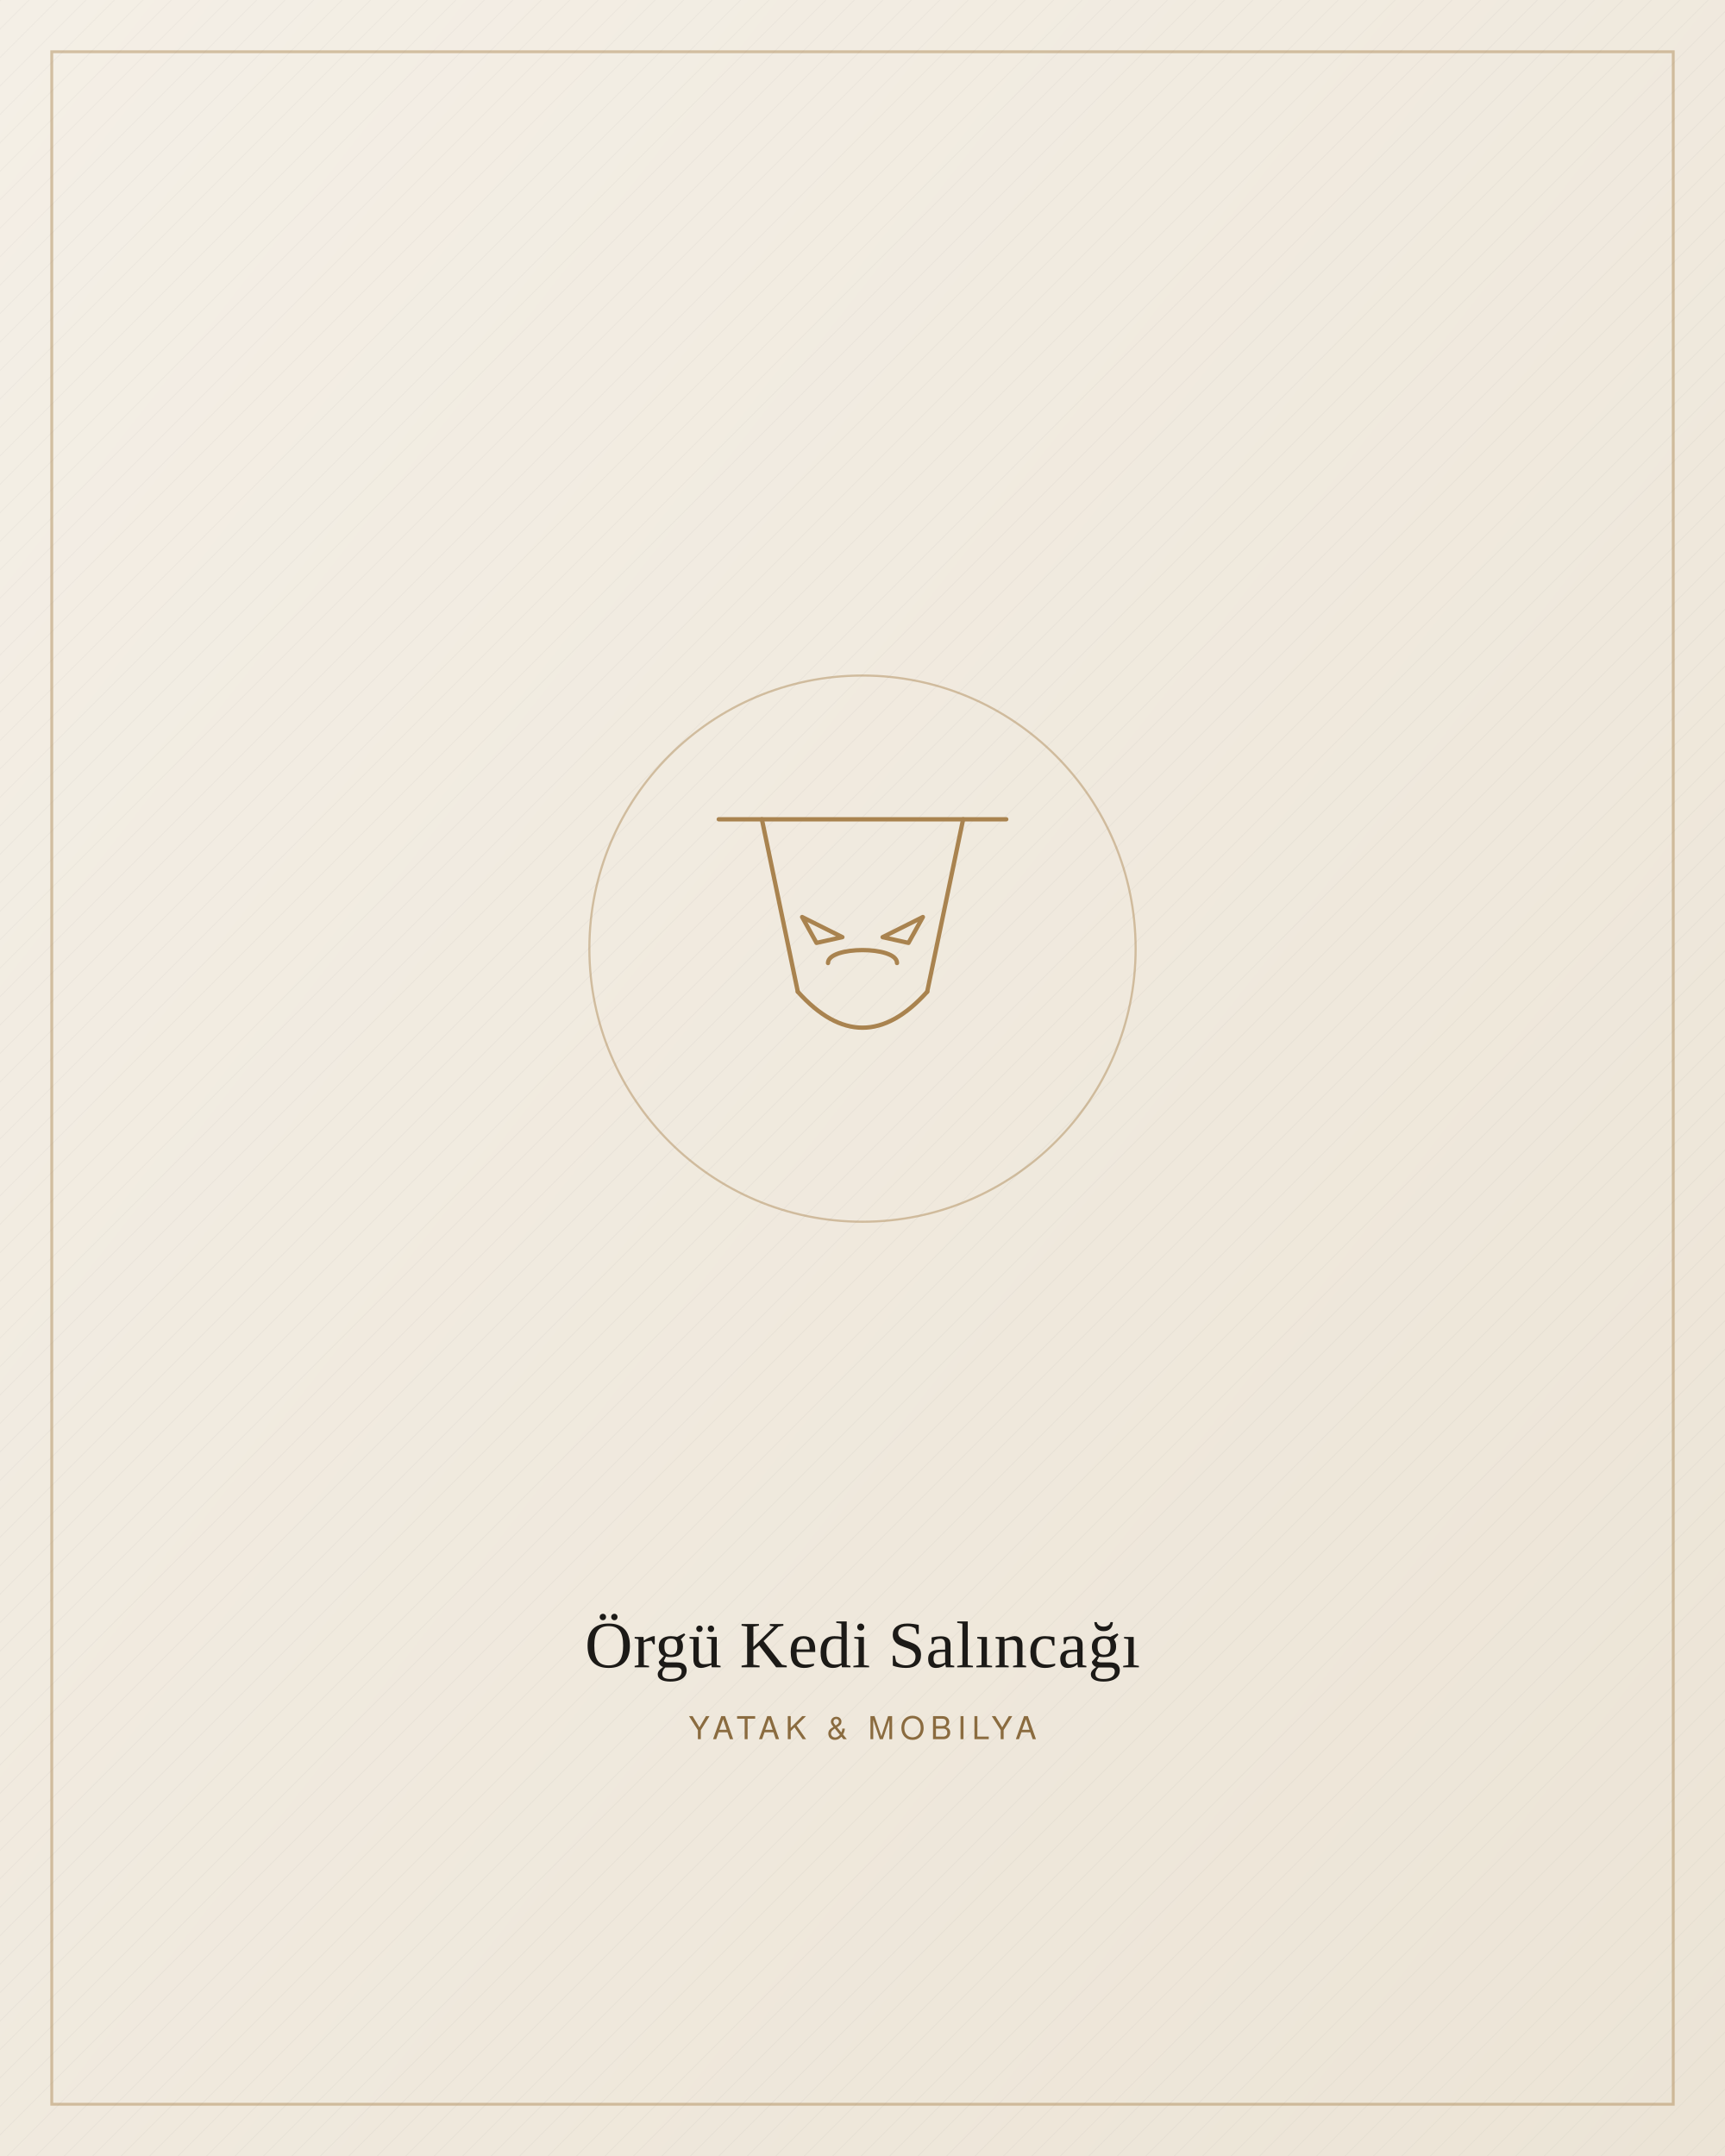
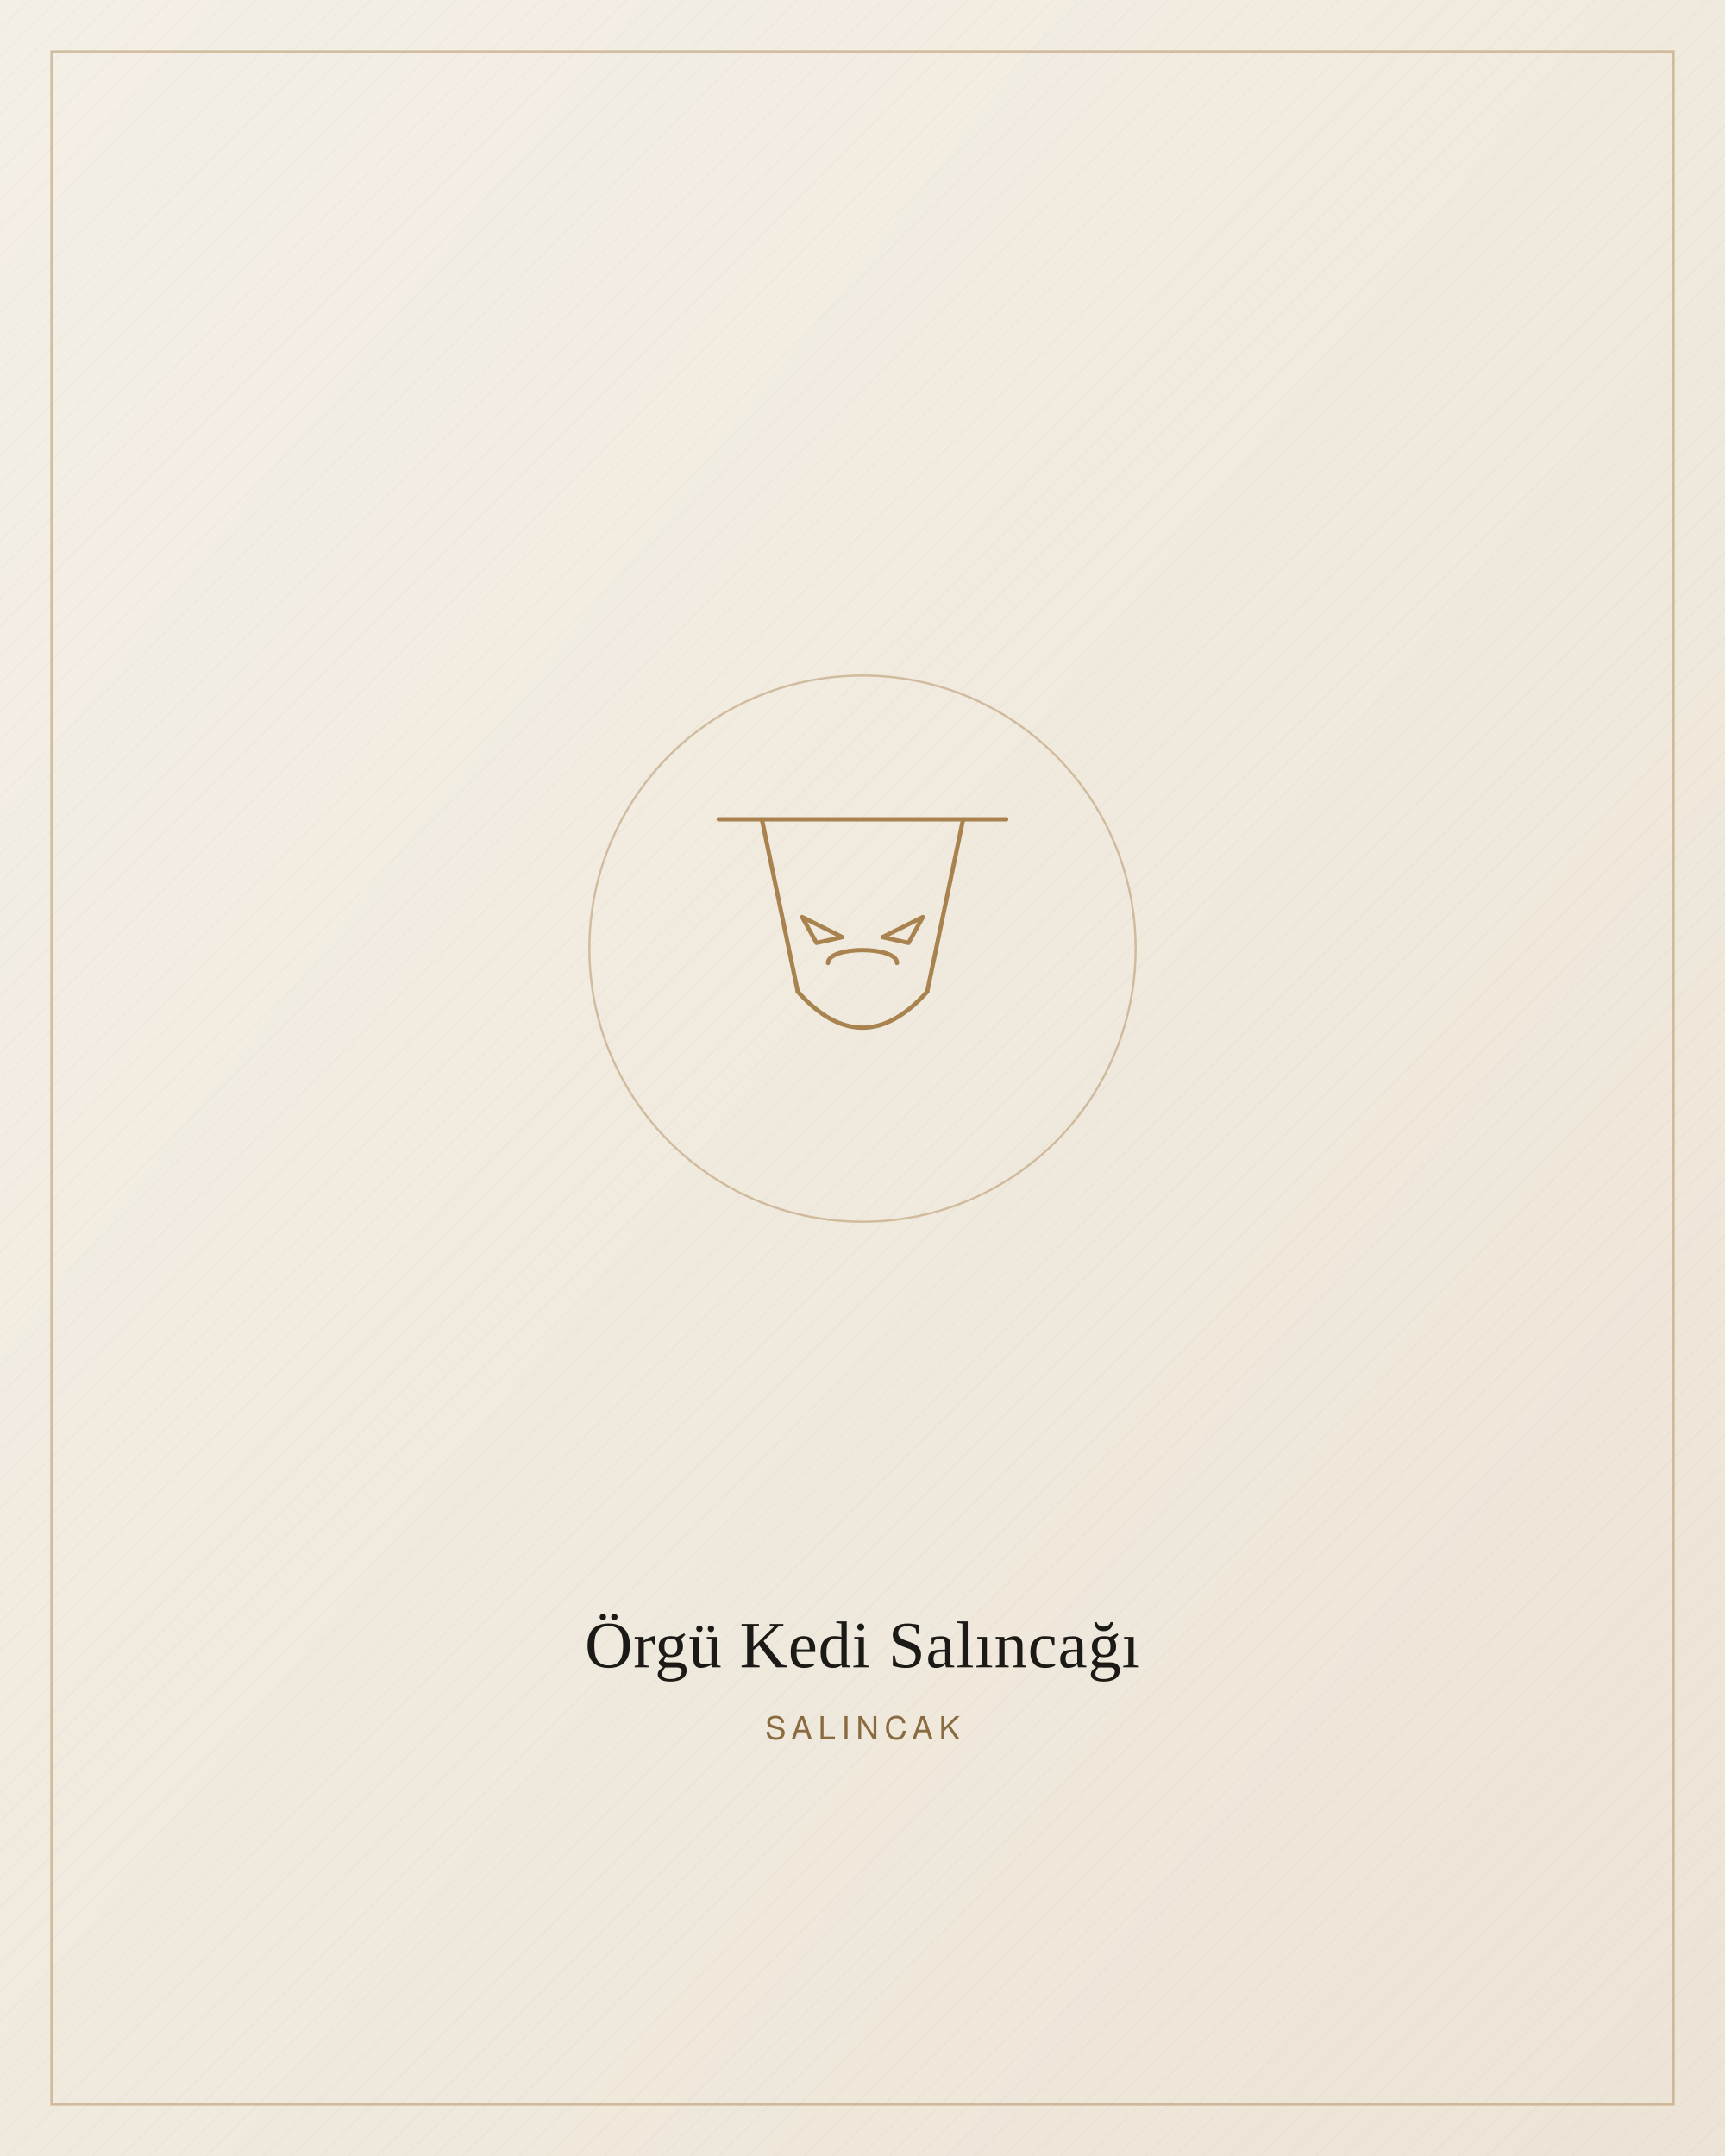
<svg xmlns="http://www.w3.org/2000/svg" width="1200" height="1500" viewBox="0 0 1200 1500">
  <defs>
    <linearGradient id="g" x1="0" y1="0" x2="1" y2="1">
      <stop offset="0" stop-color="#F4EFE6" />
      <stop offset="1" stop-color="#ece4d6" />
    </linearGradient>
    <pattern id="lines" width="14" height="14" patternTransform="rotate(45)" patternUnits="userSpaceOnUse">
      <line x1="0" y1="0" x2="0" y2="14" stroke="rgba(0,0,0,0.035)" stroke-width="1" />
    </pattern>
  </defs>
  <rect width="1200" height="1500" fill="url(#g)" />
  <rect width="1200" height="1500" fill="url(#lines)" />
  <rect x="36" y="36" width="1128" height="1428" fill="none" stroke="rgba(169,131,79,0.45)" stroke-width="2" />
  <g transform="translate(600,660)">
    <circle cx="0" cy="0" r="190" fill="none" stroke="rgba(169,131,79,0.45)" stroke-width="1.5" />
    <g stroke-linecap="round">
      <line x1="-100" y1="-90" x2="100" y2="-90" stroke="#A9834F" stroke-width="3" />
      <line x1="-70" y1="-90" x2="-45" y2="30" stroke="#A9834F" stroke-width="3" />
      <line x1="70" y1="-90" x2="45" y2="30" stroke="#A9834F" stroke-width="3" />
      <path d="M-45,30 Q0,80 45,30" fill="none" stroke="#A9834F" stroke-width="3" />
      <path d="M-24,10 C-24,-2 24,-2 24,10" fill="none" stroke="#A9834F" stroke-width="3" />
      <path d="M-32,-4 L-42,-22 L-14,-8 Z" fill="none" stroke="#A9834F" stroke-width="3" stroke-linejoin="round" />
      <path d="M32,-4 L42,-22 L14,-8 Z" fill="none" stroke="#A9834F" stroke-width="3" stroke-linejoin="round" />
    </g>
  </g>
  <text x="600" y="1160" text-anchor="middle" font-family="Georgia, 'Times New Roman', serif" font-size="46" fill="#1C1A17" letter-spacing="0.5">Örgü Kedi Salıncağı</text>
-   <text x="600" y="1210" text-anchor="middle" font-family="Helvetica, Arial, sans-serif" font-size="22" letter-spacing="4" fill="#8A6B3F">YATAK &amp; MOBILYA</text>
+   <text x="600" y="1210" text-anchor="middle" font-family="Helvetica, Arial, sans-serif" font-size="22" letter-spacing="4" fill="#8A6B3F">SALINCAK</text>
</svg>
